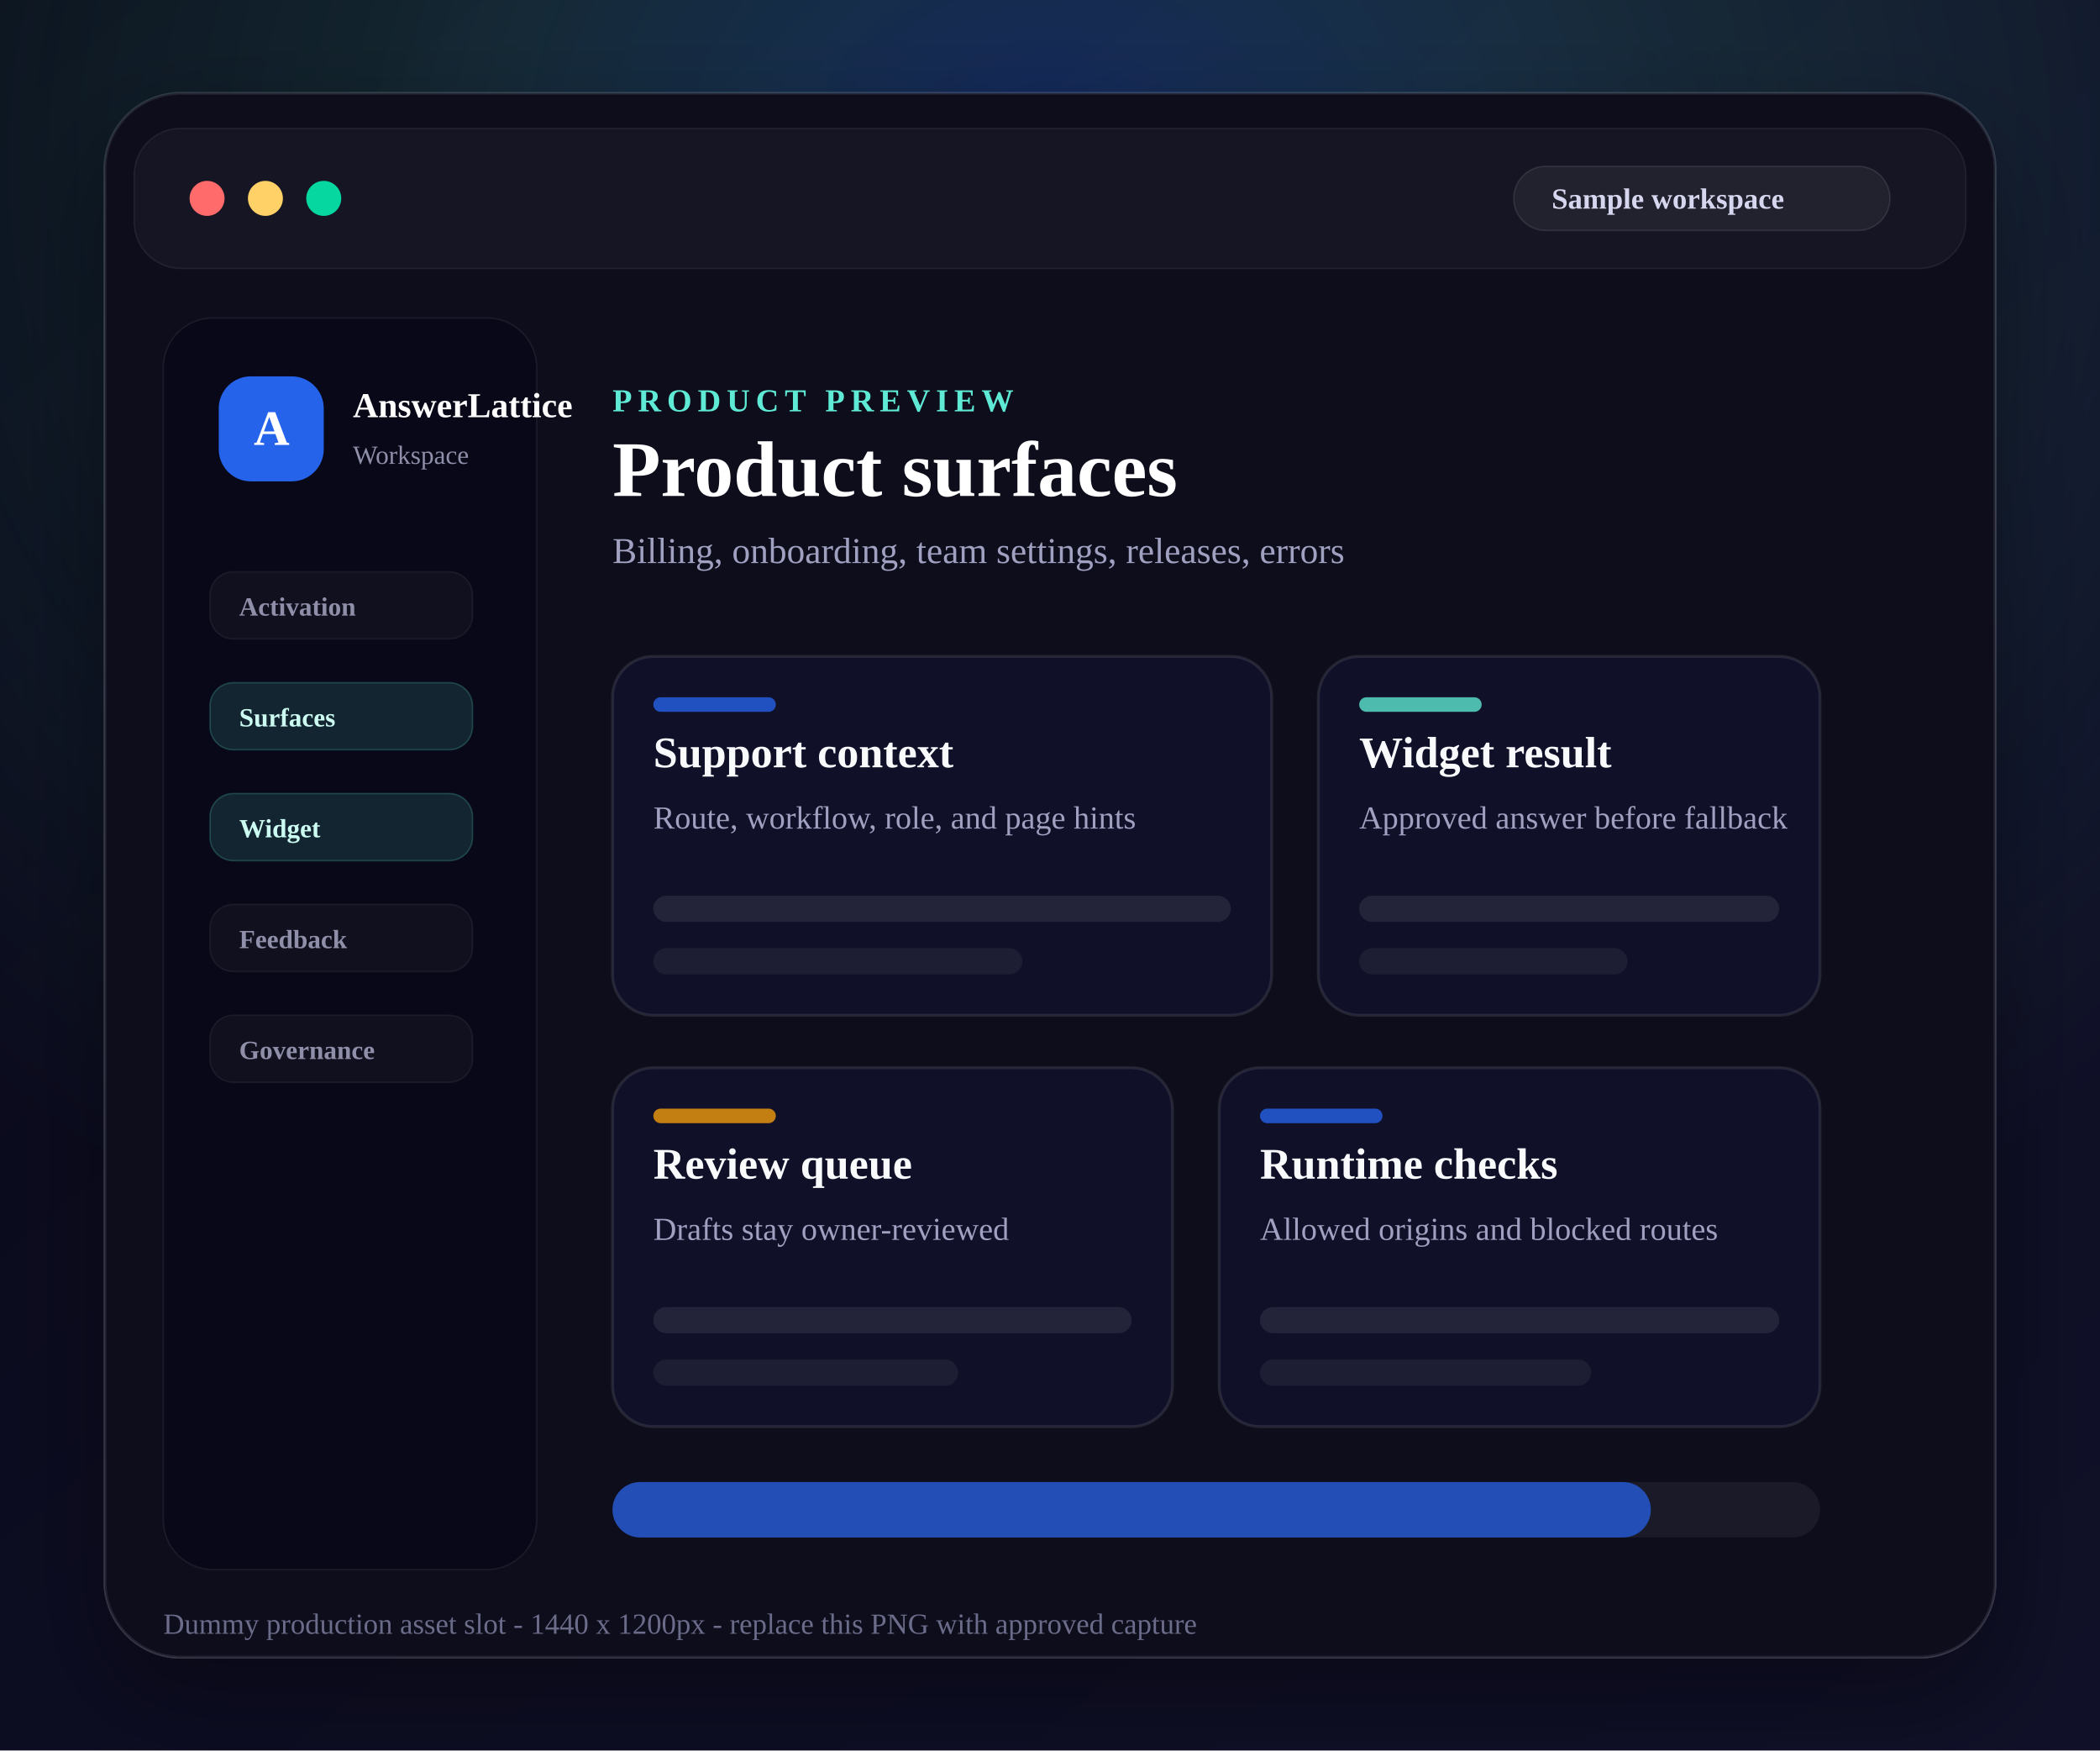
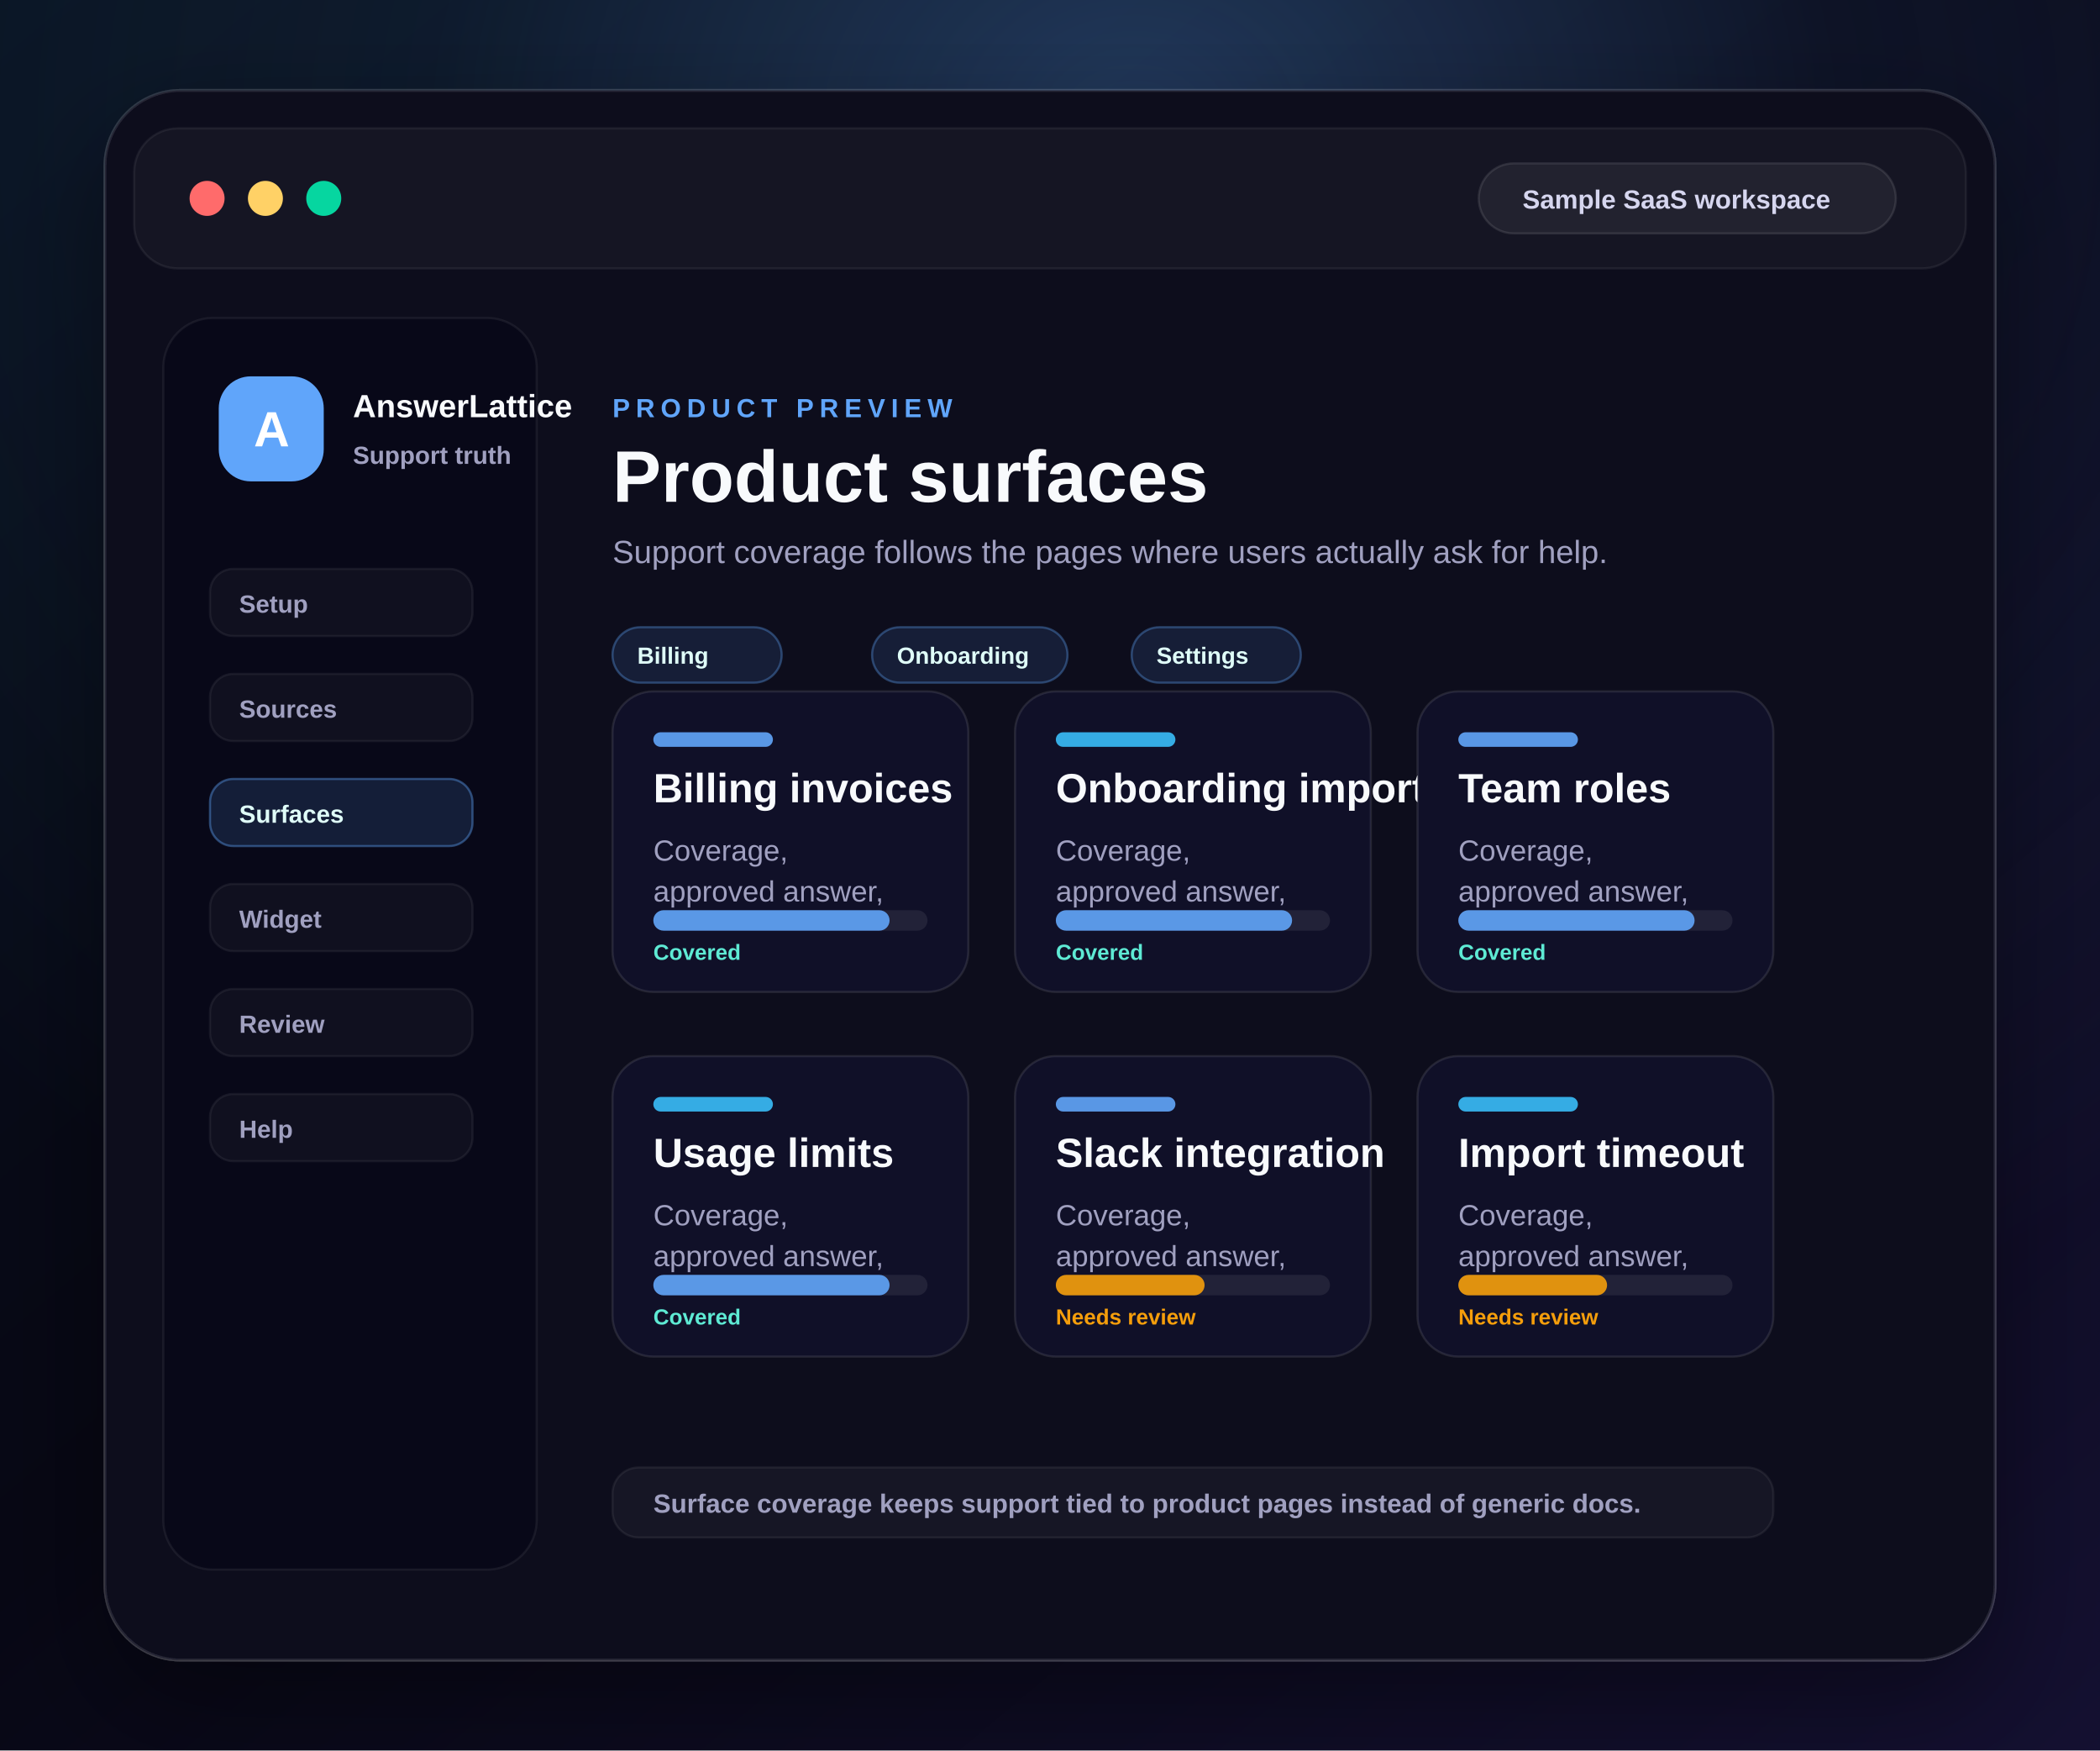
<svg xmlns="http://www.w3.org/2000/svg" width="1440" height="1200" viewBox="0 0 1440 1200">
  <defs>
-     <linearGradient id="bg" x1="0" y1="0" x2="1" y2="1">
-       <stop offset="0" stop-color="#070714" />
-       <stop offset="0.48" stop-color="#0d0d22" />
-       <stop offset="1" stop-color="#101028" />
+     <linearGradient id="pageBg" x1="0" y1="0" x2="1" y2="1">
+       <stop offset="0" stop-color="#07111d" />
+       <stop offset="0.45" stop-color="#070714" />
+       <stop offset="1" stop-color="#141031" />
    </linearGradient>
-     <radialGradient id="glow" cx="50%" cy="10%" r="72%">
-       <stop offset="0" stop-color="#2563eb" stop-opacity="0.32" />
-       <stop offset="0.45" stop-color="#5eead4" stop-opacity="0.12" />
-       <stop offset="1" stop-color="#5eead4" stop-opacity="0" />
+     <radialGradient id="assetGlow" cx="54%" cy="8%" r="76%">
+       <stop offset="0" stop-color="#60a5fa" stop-opacity="0.30" />
+       <stop offset="0.44" stop-color="#60a5fa" stop-opacity="0.08" />
+       <stop offset="1" stop-color="#60a5fa" stop-opacity="0" />
    </radialGradient>
    <filter id="softShadow" x="-20%" y="-20%" width="140%" height="140%">
-       <feDropShadow dx="0" dy="28" stdDeviation="34" flood-color="#000000" flood-opacity="0.36" />
+       <feDropShadow dx="0" dy="30" stdDeviation="38" flood-color="#000000" flood-opacity="0.42" />
    </filter>
  </defs>
-   <rect width="1440" height="1200" fill="url(#bg)" />
-   <rect width="1440" height="1200" fill="url(#glow)" />
-   <rect x="72" y="64" width="1296" height="1072" rx="52" fill="#09091a" stroke="rgba(255,255,255,0.10)" stroke-width="2" filter="url(#softShadow)" />
-   <rect x="92" y="88" width="1256" height="96" rx="32" fill="rgba(255,255,255,0.035)" stroke="rgba(255,255,255,0.07)" stroke-width="1" />
+   <rect width="1440" height="1200" fill="url(#pageBg)" />
+   <rect width="1440" height="1200" fill="url(#assetGlow)" />
+   <rect x="72" y="62" width="1296" height="1076" rx="52" fill="#09091a" stroke="rgba(255,255,255,0.12)" stroke-width="2" filter="url(#softShadow)" />
+   <rect x="92" y="88" width="1256" height="96" rx="30" fill="rgba(255,255,255,0.035)" stroke="rgba(255,255,255,0.065)" stroke-width="1.5" />
  <circle cx="142" cy="136" r="12" fill="#ff6b6b" />
  <circle cx="182" cy="136" r="12" fill="#ffd166" />
  <circle cx="222" cy="136" r="12" fill="#06d6a0" />
-   <rect x="1038" y="114" width="258" height="44" rx="22" fill="rgba(255,255,255,0.055)" stroke="rgba(255,255,255,0.10)" stroke-width="1" />
-   <text x="1064" y="143" fill="#d6d6ef" font-size="20" font-weight="700">Sample workspace</text>
-   <rect x="112" y="218" width="256" height="858" rx="34" fill="#080818" stroke="rgba(255,255,255,0.07)" stroke-width="1" />
-   <rect x="150" y="258" width="72" height="72" rx="22" fill="#2563eb" />
-   <text x="174" y="305" fill="#ffffff" font-size="34" font-weight="800">A</text>
-   <text x="242" y="286" fill="#ffffff" font-size="24" font-weight="700">AnswerLattice</text>
-   <text x="242" y="318" fill="#8f8faa" font-size="18">Workspace</text>
-   <rect x="144" y="392" width="180" height="46" rx="16" fill="rgba(255,255,255,0.035)" stroke="rgba(255,255,255,0.06)" stroke-width="1" />
-   <text x="164" y="422" fill="#8f8faa" font-size="18" font-weight="700">Activation</text>
-   <rect x="144" y="468" width="180" height="46" rx="16" fill="rgba(94,234,212,0.13)" stroke="rgba(94,234,212,0.22)" stroke-width="1" />
-   <text x="164" y="498" fill="#ccfbf1" font-size="18" font-weight="700">Surfaces</text>
-   <rect x="144" y="544" width="180" height="46" rx="16" fill="rgba(94,234,212,0.13)" stroke="rgba(94,234,212,0.22)" stroke-width="1" />
-   <text x="164" y="574" fill="#ccfbf1" font-size="18" font-weight="700">Widget</text>
-   <rect x="144" y="620" width="180" height="46" rx="16" fill="rgba(255,255,255,0.035)" stroke="rgba(255,255,255,0.06)" stroke-width="1" />
-   <text x="164" y="650" fill="#8f8faa" font-size="18" font-weight="700">Feedback</text>
-   <rect x="144" y="696" width="180" height="46" rx="16" fill="rgba(255,255,255,0.035)" stroke="rgba(255,255,255,0.06)" stroke-width="1" />
-   <text x="164" y="726" fill="#8f8faa" font-size="18" font-weight="700">Governance</text>
-   <text x="420" y="282" fill="#5eead4" font-size="22" font-weight="800" letter-spacing="4">PRODUCT PREVIEW</text>
-   <text x="420" y="340" fill="#ffffff" font-size="54" font-weight="800">Product surfaces</text>
-   <text x="420" y="386" fill="#a0a0c0" font-size="25">Billing, onboarding, team settings, releases, errors</text>
-   <rect x="420" y="450" width="452" height="246" rx="28" fill="#101028" stroke="rgba(255,255,255,0.10)" stroke-width="2" />
-   <rect x="448" y="478" width="84" height="10" rx="5" fill="#2563eb" opacity="0.78" />
-   <text x="448" y="526" fill="#f8fafc" font-size="30" font-weight="700">Support context</text>
-   <text x="448" y="568" fill="#a0a0c0" font-size="22">Route, workflow, role, and page hints</text>
-   <rect x="448" y="614" width="396" height="18" rx="9" fill="rgba(255,255,255,0.08)" />
-   <rect x="448" y="650" width="253" height="18" rx="9" fill="rgba(255,255,255,0.055)" />
-   <rect x="904" y="450" width="344" height="246" rx="28" fill="#101028" stroke="rgba(255,255,255,0.10)" stroke-width="2" />
-   <rect x="932" y="478" width="84" height="10" rx="5" fill="#5eead4" opacity="0.78" />
-   <text x="932" y="526" fill="#f8fafc" font-size="30" font-weight="700">Widget result</text>
-   <text x="932" y="568" fill="#a0a0c0" font-size="22">Approved answer before fallback</text>
-   <rect x="932" y="614" width="288" height="18" rx="9" fill="rgba(255,255,255,0.08)" />
-   <rect x="932" y="650" width="184" height="18" rx="9" fill="rgba(255,255,255,0.055)" />
-   <rect x="420" y="732" width="384" height="246" rx="28" fill="#101028" stroke="rgba(255,255,255,0.10)" stroke-width="2" />
-   <rect x="448" y="760" width="84" height="10" rx="5" fill="#f59e0b" opacity="0.78" />
-   <text x="448" y="808" fill="#f8fafc" font-size="30" font-weight="700">Review queue</text>
-   <text x="448" y="850" fill="#a0a0c0" font-size="22">Drafts stay owner-reviewed</text>
-   <rect x="448" y="896" width="328" height="18" rx="9" fill="rgba(255,255,255,0.08)" />
-   <rect x="448" y="932" width="209" height="18" rx="9" fill="rgba(255,255,255,0.055)" />
-   <rect x="836" y="732" width="412" height="246" rx="28" fill="#101028" stroke="rgba(255,255,255,0.10)" stroke-width="2" />
-   <rect x="864" y="760" width="84" height="10" rx="5" fill="#2563eb" opacity="0.78" />
-   <text x="864" y="808" fill="#f8fafc" font-size="30" font-weight="700">Runtime checks</text>
-   <text x="864" y="850" fill="#a0a0c0" font-size="22">Allowed origins and blocked routes</text>
-   <rect x="864" y="896" width="356" height="18" rx="9" fill="rgba(255,255,255,0.08)" />
-   <rect x="864" y="932" width="227" height="18" rx="9" fill="rgba(255,255,255,0.055)" />
-   <rect x="420" y="1016" width="828" height="38" rx="19" fill="rgba(255,255,255,0.055)" />
-   <rect x="420" y="1016" width="712" height="38" rx="19" fill="#2563eb" opacity="0.72" />
-   <text x="112" y="1120" fill="#6b6b8a" font-size="20">Dummy production asset slot - 1440 x 1200px - replace this PNG with approved capture</text>
+   <rect x="1014" y="112" width="286" height="48" rx="24" fill="rgba(255,255,255,0.055)" stroke="rgba(255,255,255,0.10)" stroke-width="1.5" />
+   <text x="1044" y="143" fill="#d6d6ef" font-family="-apple-system, BlinkMacSystemFont, 'Segoe UI', Arial, sans-serif" font-size="18" font-weight="700">Sample SaaS workspace</text>
+   <rect x="112" y="218" width="256" height="858" rx="34" fill="#080818" stroke="rgba(255,255,255,0.065)" stroke-width="1.5" />
+   <rect x="150" y="258" width="72" height="72" rx="22" fill="#60a5fa" />
+   <text x="174" y="306" fill="#ffffff" font-family="-apple-system, BlinkMacSystemFont, 'Segoe UI', Arial, sans-serif" font-size="34" font-weight="800">A</text>
+   <text x="242" y="286" fill="#f8fafc" font-family="-apple-system, BlinkMacSystemFont, 'Segoe UI', Arial, sans-serif" font-size="22" font-weight="800">AnswerLattice</text>
+   <text x="242" y="318" fill="#a0a0c0" font-family="-apple-system, BlinkMacSystemFont, 'Segoe UI', Arial, sans-serif" font-size="17" font-weight="600">Support truth</text>
+   <rect x="144" y="390" width="180" height="46" rx="16" fill="rgba(255,255,255,0.035)" stroke="rgba(255,255,255,0.065)" stroke-width="1.5" />
+   <text x="164" y="420" fill="#a0a0c0" font-family="-apple-system, BlinkMacSystemFont, 'Segoe UI', Arial, sans-serif" font-size="17" font-weight="750">Setup</text>
+   <rect x="144" y="462" width="180" height="46" rx="16" fill="rgba(255,255,255,0.035)" stroke="rgba(255,255,255,0.065)" stroke-width="1.5" />
+   <text x="164" y="492" fill="#a0a0c0" font-family="-apple-system, BlinkMacSystemFont, 'Segoe UI', Arial, sans-serif" font-size="17" font-weight="750">Sources</text>
+   <rect x="144" y="534" width="180" height="46" rx="16" fill="rgba(96,165,250,0.14)" stroke="rgba(96,165,250,0.4)" stroke-width="1.5" />
+   <text x="164" y="564" fill="#dffdf8" font-family="-apple-system, BlinkMacSystemFont, 'Segoe UI', Arial, sans-serif" font-size="17" font-weight="750">Surfaces</text>
+   <rect x="144" y="606" width="180" height="46" rx="16" fill="rgba(255,255,255,0.035)" stroke="rgba(255,255,255,0.065)" stroke-width="1.5" />
+   <text x="164" y="636" fill="#a0a0c0" font-family="-apple-system, BlinkMacSystemFont, 'Segoe UI', Arial, sans-serif" font-size="17" font-weight="750">Widget</text>
+   <rect x="144" y="678" width="180" height="46" rx="16" fill="rgba(255,255,255,0.035)" stroke="rgba(255,255,255,0.065)" stroke-width="1.5" />
+   <text x="164" y="708" fill="#a0a0c0" font-family="-apple-system, BlinkMacSystemFont, 'Segoe UI', Arial, sans-serif" font-size="17" font-weight="750">Review</text>
+   <rect x="144" y="750" width="180" height="46" rx="16" fill="rgba(255,255,255,0.035)" stroke="rgba(255,255,255,0.065)" stroke-width="1.5" />
+   <text x="164" y="780" fill="#a0a0c0" font-family="-apple-system, BlinkMacSystemFont, 'Segoe UI', Arial, sans-serif" font-size="17" font-weight="750">Help</text>
+   <text x="420" y="286" fill="#60a5fa" font-family="-apple-system, BlinkMacSystemFont, 'Segoe UI', Arial, sans-serif" font-size="18" font-weight="800" letter-spacing="4">PRODUCT PREVIEW</text>
+   <text x="420" y="344" fill="#f8fafc" font-family="-apple-system, BlinkMacSystemFont, 'Segoe UI', Arial, sans-serif" font-size="50" font-weight="800">Product surfaces</text>
+   <text x="420" y="386" fill="#a0a0c0" font-family="-apple-system, BlinkMacSystemFont, 'Segoe UI', Arial, sans-serif" font-size="22" font-weight="500">Support coverage follows the pages where users actually ask for help.</text>
+   <rect x="420" y="430" width="116" height="38" rx="19" fill="rgba(96,165,250,0.12)" stroke="rgba(96,165,250,0.34)" stroke-width="1.5" />
+   <text x="437" y="455" fill="#dffdf8" font-family="-apple-system, BlinkMacSystemFont, 'Segoe UI', Arial, sans-serif" font-size="16" font-weight="700">Billing</text>
+   <rect x="598" y="430" width="134" height="38" rx="19" fill="rgba(96,165,250,0.12)" stroke="rgba(96,165,250,0.34)" stroke-width="1.5" />
+   <text x="615" y="455" fill="#dffdf8" font-family="-apple-system, BlinkMacSystemFont, 'Segoe UI', Arial, sans-serif" font-size="16" font-weight="700">Onboarding</text>
+   <rect x="776" y="430" width="116" height="38" rx="19" fill="rgba(96,165,250,0.12)" stroke="rgba(96,165,250,0.34)" stroke-width="1.5" />
+   <text x="793" y="455" fill="#dffdf8" font-family="-apple-system, BlinkMacSystemFont, 'Segoe UI', Arial, sans-serif" font-size="16" font-weight="700">Settings</text>
+   <g>
+     <rect x="420" y="474" width="244" height="206" rx="28" fill="#101028" stroke="rgba(255,255,255,0.10)" stroke-width="1.5" />
+     <rect x="448" y="502" width="82" height="10" rx="5" fill="#60a5fa" opacity="0.9" />
+     <text x="448" y="550" fill="#f8fafc" font-family="-apple-system, BlinkMacSystemFont, 'Segoe UI', Arial, sans-serif" font-size="28" font-weight="800">Billing invoices</text>
+     <text x="448" y="590" fill="#a0a0c0" font-family="-apple-system, BlinkMacSystemFont, 'Segoe UI', Arial, sans-serif" font-size="20" font-weight="500">Coverage,</text>
+     <text x="448" y="618" fill="#a0a0c0" font-family="-apple-system, BlinkMacSystemFont, 'Segoe UI', Arial, sans-serif" font-size="20" font-weight="500">approved answer,</text>
+     <rect x="448" y="624" width="188" height="14" rx="7" fill="rgba(255,255,255,0.075)" stroke="transparent" stroke-width="1.5" />
+     <rect x="448" y="624" width="162" height="14" rx="7" fill="#60a5fa" opacity="0.9" />
+     <text x="448" y="658" fill="#5eead4" font-family="-apple-system, BlinkMacSystemFont, 'Segoe UI', Arial, sans-serif" font-size="15" font-weight="800">Covered</text>
+     <rect x="696" y="474" width="244" height="206" rx="28" fill="#101028" stroke="rgba(255,255,255,0.10)" stroke-width="1.5" />
+     <rect x="724" y="502" width="82" height="10" rx="5" fill="#38bdf8" opacity="0.9" />
+     <text x="724" y="550" fill="#f8fafc" font-family="-apple-system, BlinkMacSystemFont, 'Segoe UI', Arial, sans-serif" font-size="28" font-weight="800">Onboarding import</text>
+     <text x="724" y="590" fill="#a0a0c0" font-family="-apple-system, BlinkMacSystemFont, 'Segoe UI', Arial, sans-serif" font-size="20" font-weight="500">Coverage,</text>
+     <text x="724" y="618" fill="#a0a0c0" font-family="-apple-system, BlinkMacSystemFont, 'Segoe UI', Arial, sans-serif" font-size="20" font-weight="500">approved answer,</text>
+     <rect x="724" y="624" width="188" height="14" rx="7" fill="rgba(255,255,255,0.075)" stroke="transparent" stroke-width="1.5" />
+     <rect x="724" y="624" width="162" height="14" rx="7" fill="#60a5fa" opacity="0.9" />
+     <text x="724" y="658" fill="#5eead4" font-family="-apple-system, BlinkMacSystemFont, 'Segoe UI', Arial, sans-serif" font-size="15" font-weight="800">Covered</text>
+     <rect x="972" y="474" width="244" height="206" rx="28" fill="#101028" stroke="rgba(255,255,255,0.10)" stroke-width="1.5" />
+     <rect x="1000" y="502" width="82" height="10" rx="5" fill="#60a5fa" opacity="0.9" />
+     <text x="1000" y="550" fill="#f8fafc" font-family="-apple-system, BlinkMacSystemFont, 'Segoe UI', Arial, sans-serif" font-size="28" font-weight="800">Team roles</text>
+     <text x="1000" y="590" fill="#a0a0c0" font-family="-apple-system, BlinkMacSystemFont, 'Segoe UI', Arial, sans-serif" font-size="20" font-weight="500">Coverage,</text>
+     <text x="1000" y="618" fill="#a0a0c0" font-family="-apple-system, BlinkMacSystemFont, 'Segoe UI', Arial, sans-serif" font-size="20" font-weight="500">approved answer,</text>
+     <rect x="1000" y="624" width="188" height="14" rx="7" fill="rgba(255,255,255,0.075)" stroke="transparent" stroke-width="1.5" />
+     <rect x="1000" y="624" width="162" height="14" rx="7" fill="#60a5fa" opacity="0.9" />
+     <text x="1000" y="658" fill="#5eead4" font-family="-apple-system, BlinkMacSystemFont, 'Segoe UI', Arial, sans-serif" font-size="15" font-weight="800">Covered</text>
+     <rect x="420" y="724" width="244" height="206" rx="28" fill="#101028" stroke="rgba(255,255,255,0.10)" stroke-width="1.5" />
+     <rect x="448" y="752" width="82" height="10" rx="5" fill="#38bdf8" opacity="0.9" />
+     <text x="448" y="800" fill="#f8fafc" font-family="-apple-system, BlinkMacSystemFont, 'Segoe UI', Arial, sans-serif" font-size="28" font-weight="800">Usage limits</text>
+     <text x="448" y="840" fill="#a0a0c0" font-family="-apple-system, BlinkMacSystemFont, 'Segoe UI', Arial, sans-serif" font-size="20" font-weight="500">Coverage,</text>
+     <text x="448" y="868" fill="#a0a0c0" font-family="-apple-system, BlinkMacSystemFont, 'Segoe UI', Arial, sans-serif" font-size="20" font-weight="500">approved answer,</text>
+     <rect x="448" y="874" width="188" height="14" rx="7" fill="rgba(255,255,255,0.075)" stroke="transparent" stroke-width="1.5" />
+     <rect x="448" y="874" width="162" height="14" rx="7" fill="#60a5fa" opacity="0.9" />
+     <text x="448" y="908" fill="#5eead4" font-family="-apple-system, BlinkMacSystemFont, 'Segoe UI', Arial, sans-serif" font-size="15" font-weight="800">Covered</text>
+     <rect x="696" y="724" width="244" height="206" rx="28" fill="#101028" stroke="rgba(255,255,255,0.10)" stroke-width="1.5" />
+     <rect x="724" y="752" width="82" height="10" rx="5" fill="#60a5fa" opacity="0.9" />
+     <text x="724" y="800" fill="#f8fafc" font-family="-apple-system, BlinkMacSystemFont, 'Segoe UI', Arial, sans-serif" font-size="28" font-weight="800">Slack integration</text>
+     <text x="724" y="840" fill="#a0a0c0" font-family="-apple-system, BlinkMacSystemFont, 'Segoe UI', Arial, sans-serif" font-size="20" font-weight="500">Coverage,</text>
+     <text x="724" y="868" fill="#a0a0c0" font-family="-apple-system, BlinkMacSystemFont, 'Segoe UI', Arial, sans-serif" font-size="20" font-weight="500">approved answer,</text>
+     <rect x="724" y="874" width="188" height="14" rx="7" fill="rgba(255,255,255,0.075)" stroke="transparent" stroke-width="1.5" />
+     <rect x="724" y="874" width="102" height="14" rx="7" fill="#f59e0b" opacity="0.9" />
+     <text x="724" y="908" fill="#f59e0b" font-family="-apple-system, BlinkMacSystemFont, 'Segoe UI', Arial, sans-serif" font-size="15" font-weight="800">Needs review</text>
+     <rect x="972" y="724" width="244" height="206" rx="28" fill="#101028" stroke="rgba(255,255,255,0.10)" stroke-width="1.5" />
+     <rect x="1000" y="752" width="82" height="10" rx="5" fill="#38bdf8" opacity="0.9" />
+     <text x="1000" y="800" fill="#f8fafc" font-family="-apple-system, BlinkMacSystemFont, 'Segoe UI', Arial, sans-serif" font-size="28" font-weight="800">Import timeout</text>
+     <text x="1000" y="840" fill="#a0a0c0" font-family="-apple-system, BlinkMacSystemFont, 'Segoe UI', Arial, sans-serif" font-size="20" font-weight="500">Coverage,</text>
+     <text x="1000" y="868" fill="#a0a0c0" font-family="-apple-system, BlinkMacSystemFont, 'Segoe UI', Arial, sans-serif" font-size="20" font-weight="500">approved answer,</text>
+     <rect x="1000" y="874" width="188" height="14" rx="7" fill="rgba(255,255,255,0.075)" stroke="transparent" stroke-width="1.5" />
+     <rect x="1000" y="874" width="102" height="14" rx="7" fill="#f59e0b" opacity="0.9" />
+     <text x="1000" y="908" fill="#f59e0b" font-family="-apple-system, BlinkMacSystemFont, 'Segoe UI', Arial, sans-serif" font-size="15" font-weight="800">Needs review</text>
+   </g>
+   <rect x="420" y="1006" width="796" height="48" rx="18" fill="rgba(255,255,255,0.04)" stroke="rgba(255,255,255,0.065)" stroke-width="1.5" />
+   <text x="448" y="1037" fill="#a0a0c0" font-family="-apple-system, BlinkMacSystemFont, 'Segoe UI', Arial, sans-serif" font-size="18" font-weight="650">Surface coverage keeps support tied to product pages instead of generic docs.</text>
</svg>
